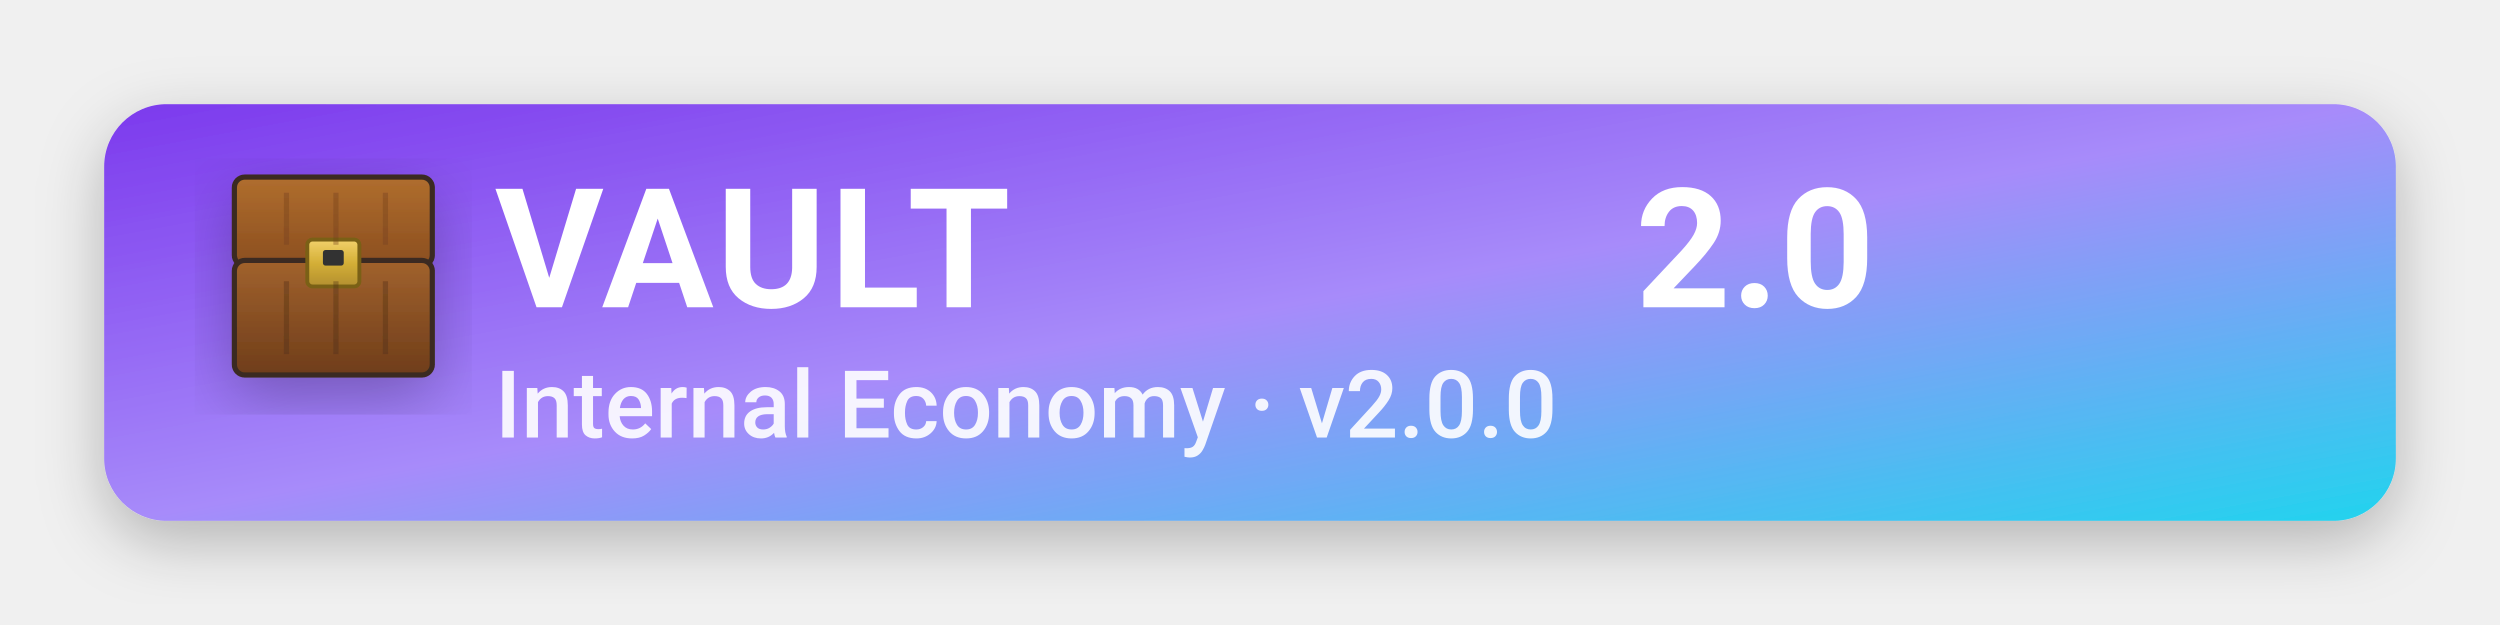
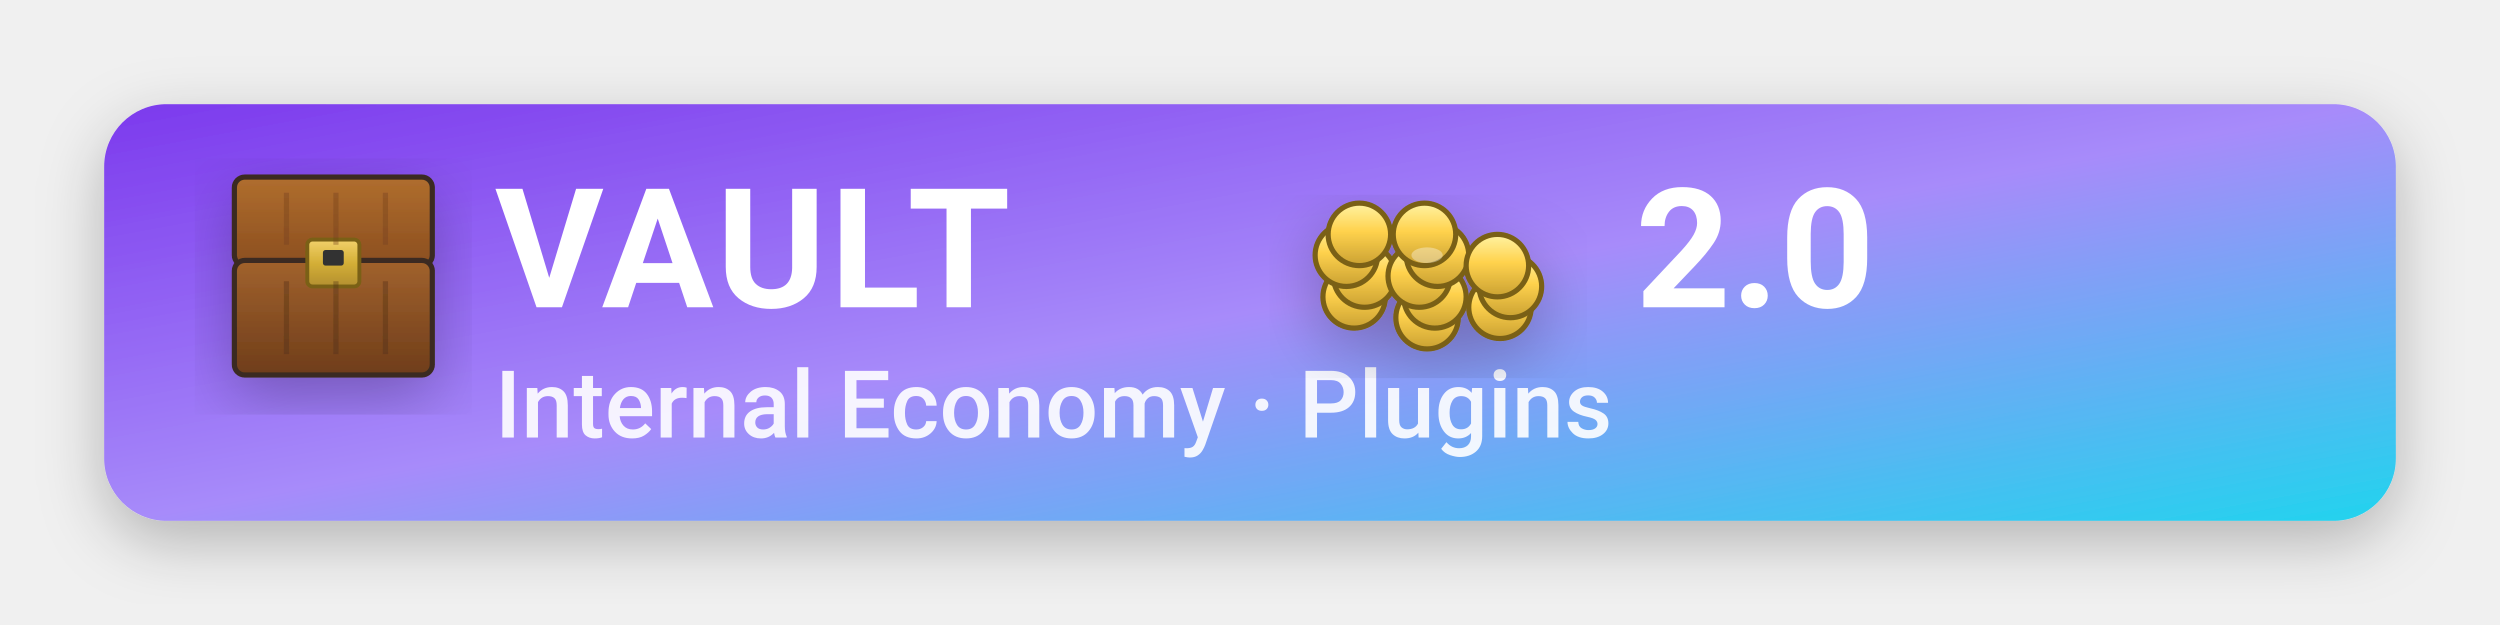
<svg xmlns="http://www.w3.org/2000/svg" width="960" height="240" viewBox="0 0 960 240" role="img" aria-label="Vault 2.0 logo">
  <defs>
    <linearGradient id="g" x1="0" x2="1" y1="0" y2="1">
      <stop offset="0%" stop-color="#7C3AED" />
      <stop offset="50%" stop-color="#A78BFA" />
      <stop offset="100%" stop-color="#22D3EE" />
    </linearGradient>
    <filter id="shadow" x="-20%" y="-20%" width="140%" height="140%">
      <feDropShadow dx="0" dy="8" stdDeviation="12" flood-color="#000" flood-opacity="0.25" />
    </filter>
    <linearGradient id="woodTop" x1="0" x2="0" y1="0" y2="1">
      <stop offset="0%" stop-color="#b06e2e" />
      <stop offset="100%" stop-color="#8b4e1f" />
    </linearGradient>
    <linearGradient id="woodBase" x1="0" x2="0" y1="0" y2="1">
      <stop offset="0%" stop-color="#a1622d" />
      <stop offset="100%" stop-color="#6f3d1a" />
    </linearGradient>
    <linearGradient id="metal" x1="0" x2="0" y1="0" y2="1">
      <stop offset="0%" stop-color="#f2d16b" />
      <stop offset="50%" stop-color="#d4af37" />
      <stop offset="100%" stop-color="#b38f2f" />
    </linearGradient>
+     <linearGradient id="coin" x1="0" x2="0" y1="0" y2="1">
+       <stop offset="0%" stop-color="#fff3a3" />
+       <stop offset="45%" stop-color="#ffd24d" />
+       <stop offset="100%" stop-color="#caa132" />
+     </linearGradient>
  </defs>
  <rect x="40" y="40" width="880" height="160" rx="24" fill="url(#g)" filter="url(#shadow)" />
  <g transform="translate(90,68)" filter="url(#shadow)">
    <rect x="0" y="0" width="76" height="34" rx="4" fill="url(#woodTop)" stroke="#3b2c20" stroke-width="2" />
    <rect x="0" y="32" width="76" height="44" rx="4" fill="url(#woodBase)" stroke="#3b2c20" stroke-width="2" />
    <rect x="28" y="24" width="20" height="18" rx="2" fill="url(#metal)" stroke="#7a6115" stroke-width="1.5" />
    <rect x="34" y="28" width="8" height="6" rx="1" fill="#333333" />
    <rect x="19" y="6" width="2" height="20" fill="#6f3d1a" opacity="0.35" />
    <rect x="38" y="6" width="2" height="20" fill="#6f3d1a" opacity="0.35" />
    <rect x="57" y="6" width="2" height="20" fill="#6f3d1a" opacity="0.35" />
    <rect x="19" y="40" width="2" height="28" fill="#4b2a12" opacity="0.35" />
    <rect x="38" y="40" width="2" height="28" fill="#4b2a12" opacity="0.35" />
    <rect x="57" y="40" width="2" height="28" fill="#4b2a12" opacity="0.35" />
  </g>
  <g fill="#ffffff">
    <text x="190" y="118" font-family="'Segoe UI', Roboto, 'Helvetica Neue', Arial, 'Noto Sans', sans-serif" font-weight="700" font-size="64" letter-spacing="1.5">VAULT</text>
-     <text x="190" y="168" font-family="'Segoe UI', Roboto, 'Helvetica Neue', Arial, 'Noto Sans', sans-serif" font-weight="500" font-size="36" opacity="0.9">Internal Economy · v2.0.0</text>
+     <text x="190" y="168" font-family="'Segoe UI', Roboto, 'Helvetica Neue', Arial, 'Noto Sans', sans-serif" font-weight="500" font-size="36" opacity="0.9">Internal Economy · Plugins</text>
    <text x="720" y="118" font-family="'Segoe UI', Roboto, 'Helvetica Neue', Arial, 'Noto Sans', sans-serif" font-weight="700" font-size="64" text-anchor="end">2.0</text>
+     <g transform="translate(520,76)" filter="url(#shadow)">
+       <circle cx="0" cy="38" r="12" fill="url(#coin)" stroke="#7a6115" stroke-width="2" />
+       <circle cx="4" cy="30" r="12" fill="url(#coin)" stroke="#7a6115" stroke-width="2" />
+       <circle cx="-3" cy="22" r="12" fill="url(#coin)" stroke="#7a6115" stroke-width="2" />
+       <circle cx="2" cy="14" r="12" fill="url(#coin)" stroke="#7a6115" stroke-width="2" />
+       <circle cx="28" cy="46" r="12" fill="url(#coin)" stroke="#7a6115" stroke-width="2" />
+       <circle cx="31" cy="38" r="12" fill="url(#coin)" stroke="#7a6115" stroke-width="2" />
+       <circle cx="25" cy="30" r="12" fill="url(#coin)" stroke="#7a6115" stroke-width="2" />
+       <circle cx="32" cy="22" r="12" fill="url(#coin)" stroke="#7a6115" stroke-width="2" />
+       <circle cx="27" cy="14" r="12" fill="url(#coin)" stroke="#7a6115" stroke-width="2" />
+       <circle cx="56" cy="42" r="12" fill="url(#coin)" stroke="#7a6115" stroke-width="2" />
+       <circle cx="60" cy="34" r="12" fill="url(#coin)" stroke="#7a6115" stroke-width="2" />
+       <circle cx="55" cy="26" r="12" fill="url(#coin)" stroke="#7a6115" stroke-width="2" />
+       <ellipse cx="28" cy="22" rx="6" ry="3" fill="#fff" opacity="0.35" />
+     </g>
  </g>
</svg>
